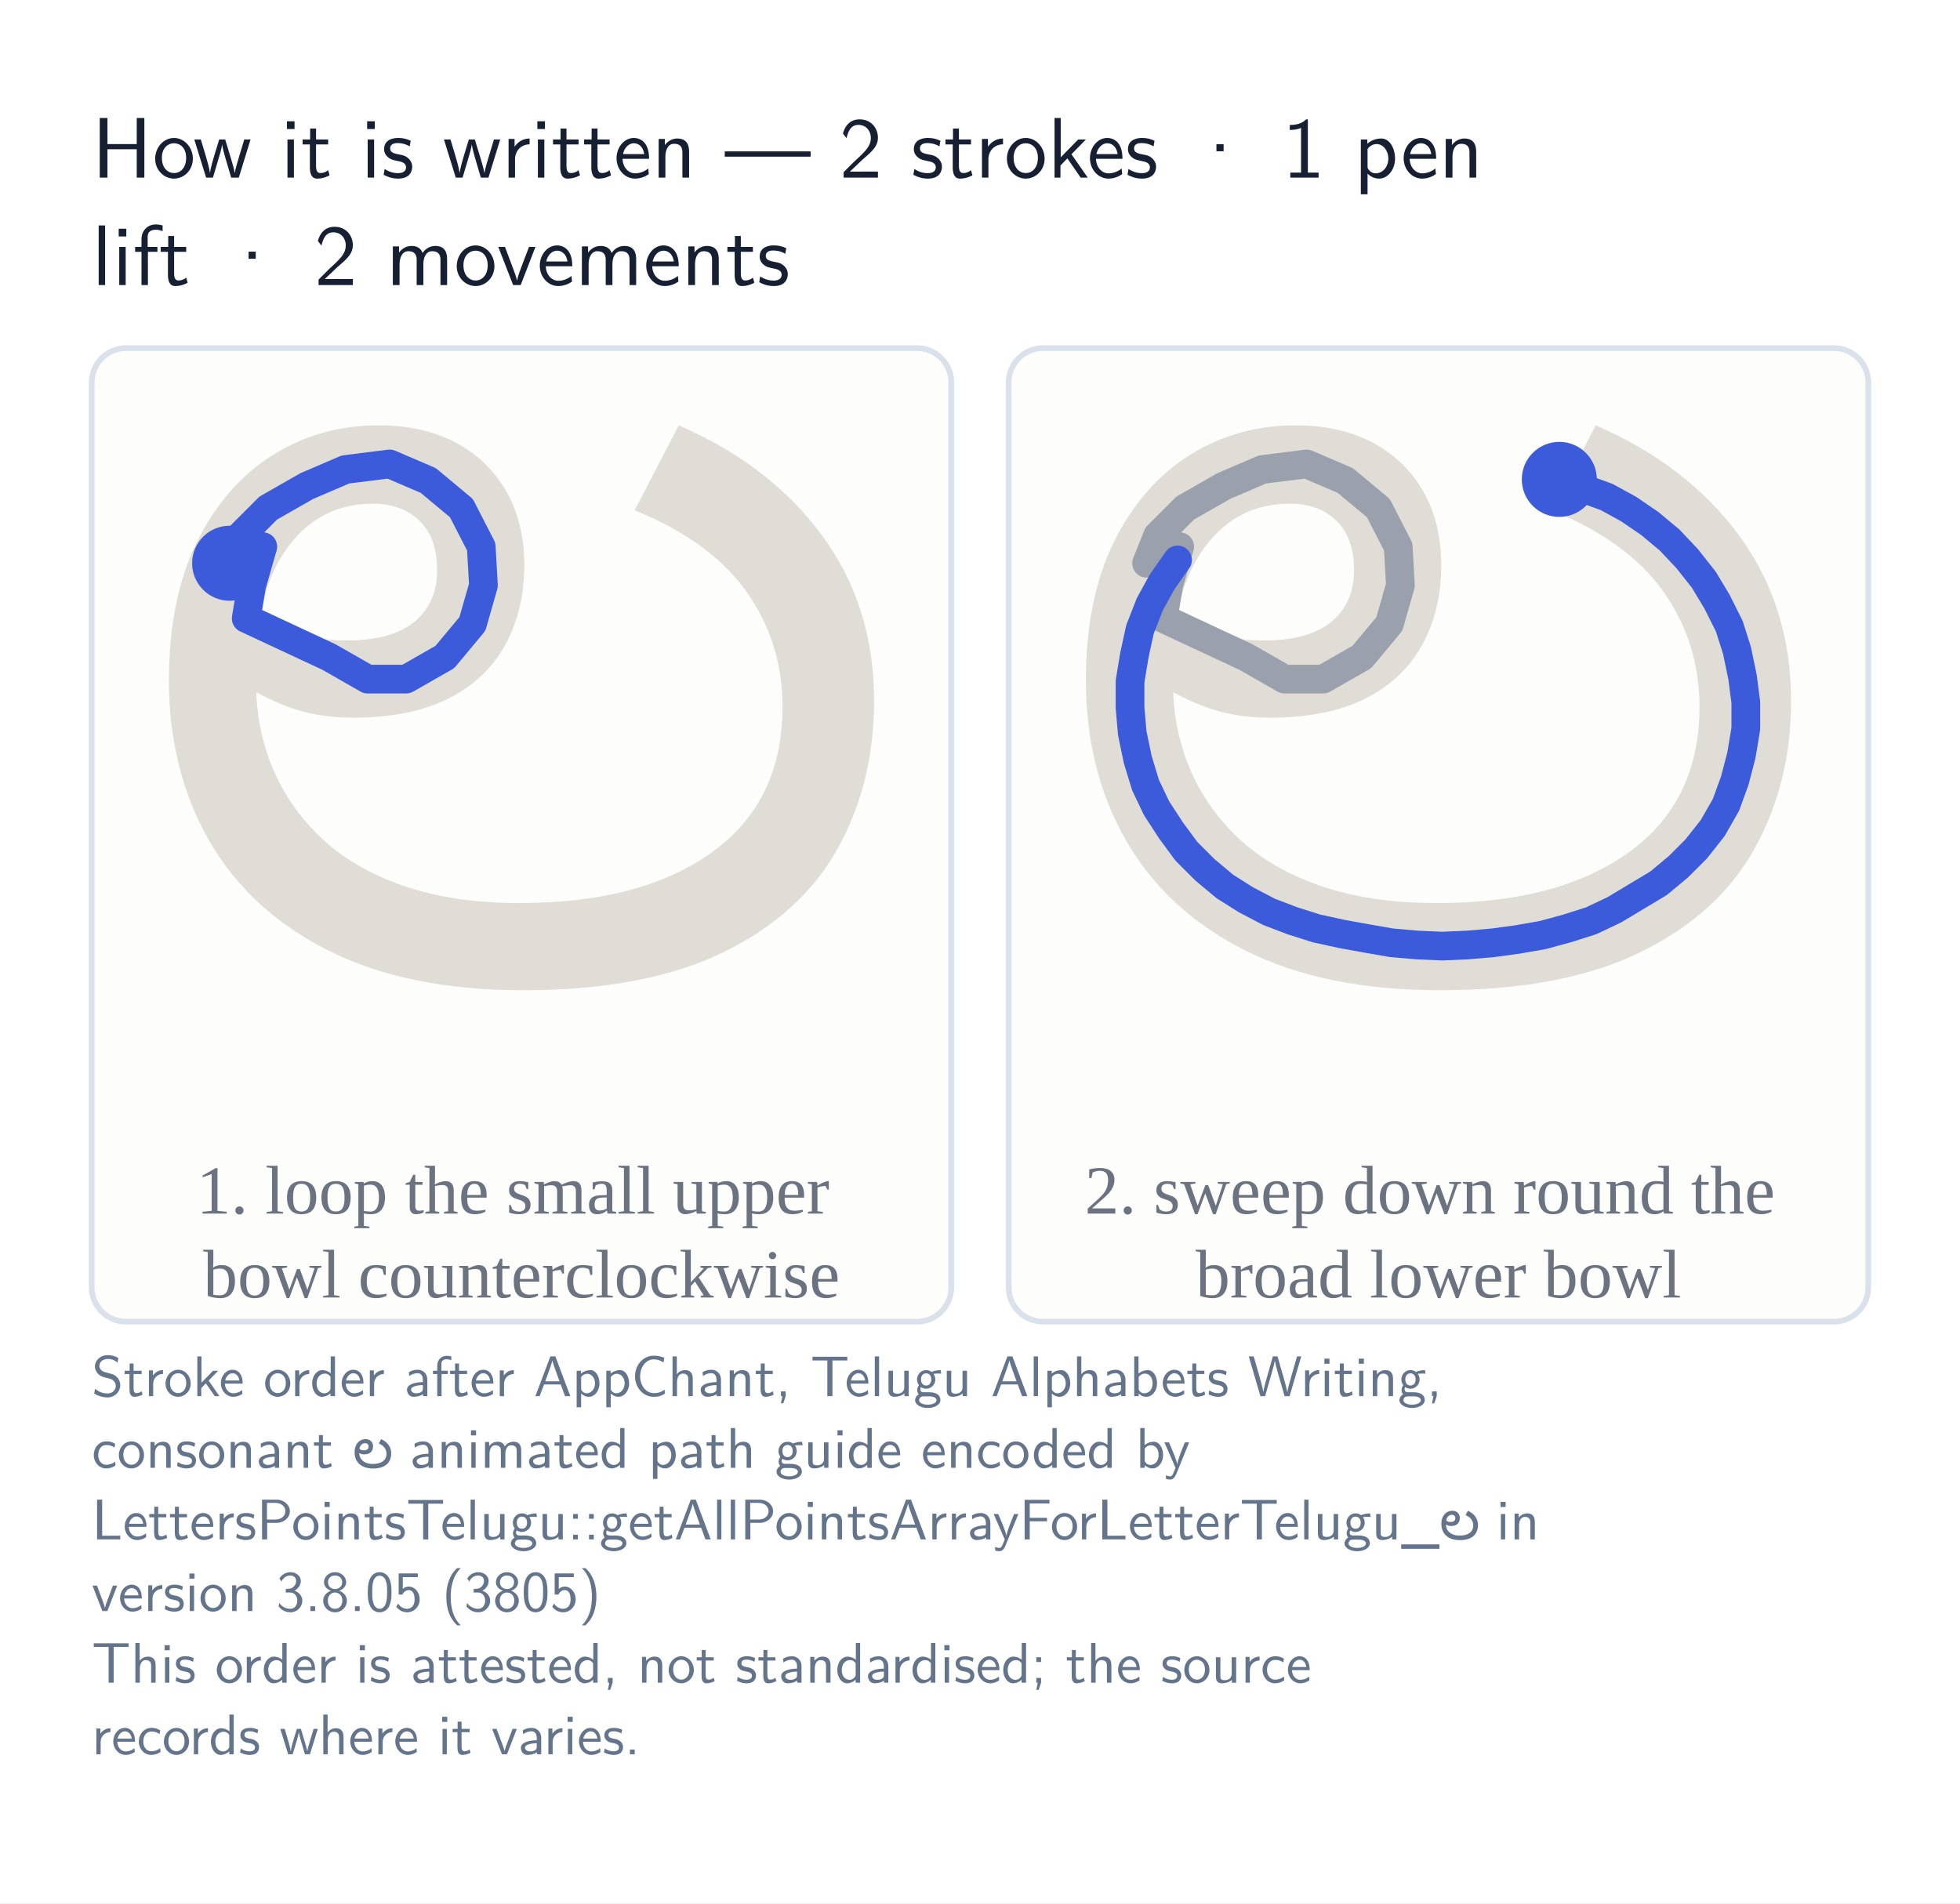
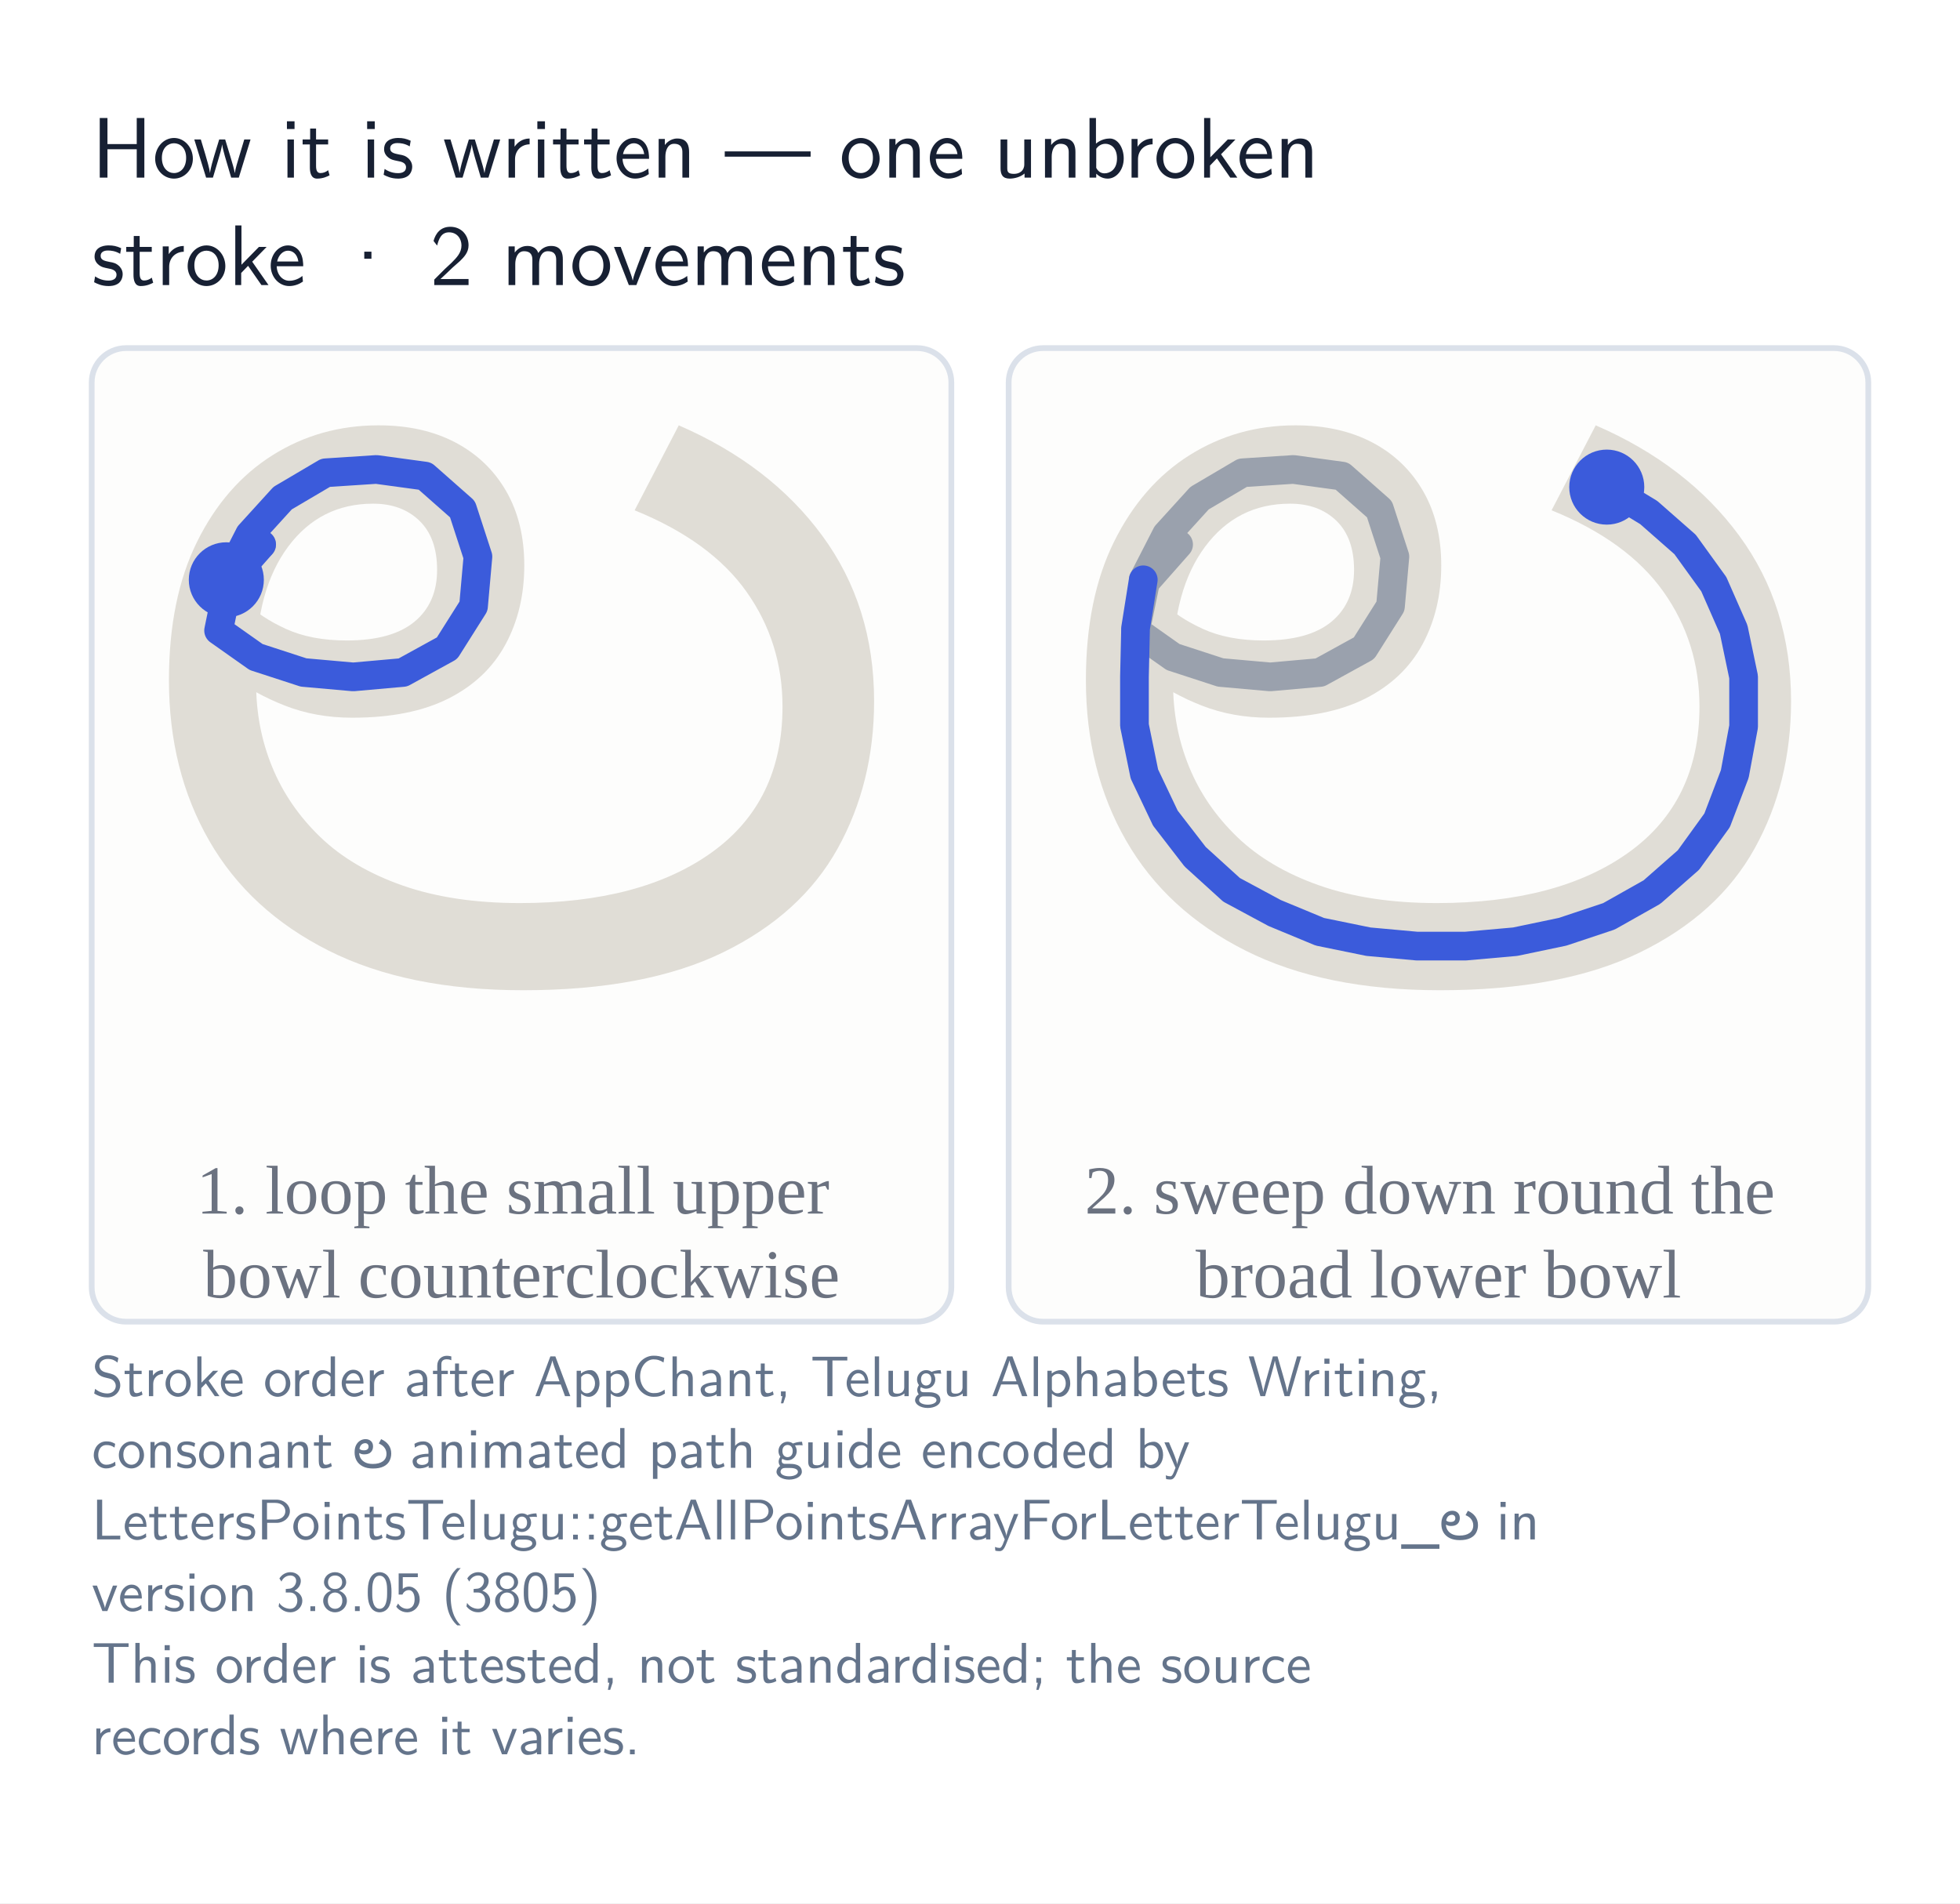
- <svg xmlns="http://www.w3.org/2000/svg" width="342" height="332.16" viewBox="0 0 342 332.16" role="img" aria-label="How to write ల: 2 strokes · 1 pen lift · 2 movements">
+ <svg xmlns="http://www.w3.org/2000/svg" width="342" height="332.16" viewBox="0 0 342 332.16" role="img" aria-label="How to write ల: one unbroken stroke · 2 movements">
  <rect x="0" y="0" width="342" height="332.16" fill="#ffffff" />
-   <text x="16" y="31" font-family="Latin Modern Sans, sans-serif" font-size="15" fill="#172033">How it is written — 2 strokes · 1 pen</text>
-   <text x="16" y="49.75" font-family="Latin Modern Sans, sans-serif" font-size="15" fill="#172033">lift · 2 movements</text>
+   <text x="16" y="31" font-family="Latin Modern Sans, sans-serif" font-size="15" fill="#172033">How it is written — one unbroken</text>
+   <text x="16" y="49.75" font-family="Latin Modern Sans, sans-serif" font-size="15" fill="#172033">stroke · 2 movements</text>
  <rect x="16" y="60.75" width="150" height="169.91" rx="6" fill="#fdfdfc" stroke="#dbe1ea" stroke-width="1" />
  <svg x="16" y="60.75" width="150" height="169.91" viewBox="-35 -570 779 882.4" preserveAspectRatio="xMidYMid meet" overflow="hidden">
    <g transform="scale(1,-1)">
      <path class="ductus__glyph" d="M356 -12Q251 -12 179.5 24Q108 60 71.5 123.5Q35 187 35 269Q35 343 60.5 394.5Q86 446 129 473Q172 500 225 500Q265 500 294.5 484.5Q324 469 340.5 440.5Q357 412 357 373Q357 333 340 301.5Q323 270 288.5 252.5Q254 235 201 235Q168 235 140 246Q112 257 91.5 273Q71 289 58 304L81 366Q89 355 103.5 340.5Q118 326 141 315.5Q164 305 196 305Q237 305 257.5 322Q278 339 278 369Q278 398 262 413.5Q246 429 220 429Q172 429 143 390Q114 351 114 284L114 266Q114 226 128.5 190.5Q143 155 172 127Q201 99 246.5 83Q292 67 353 67Q463 67 527 113Q591 159 591 245Q591 303 558.5 349Q526 395 457 423L497 500Q580 464 627 400Q674 336 674 250Q674 176 641 116.5Q608 57 537.5 22.5Q467 -12 356 -12Z" fill="#e0ddd6" fill-rule="nonzero" />
-       <path class="ductus__done" d="M120 390 L120 390" fill="none" stroke="#9aa1ad" stroke-width="26" stroke-linecap="round" stroke-linejoin="round" />
-       <path class="ductus__pen" d="M120 390 L110 355 L105 325 L180 290 L215 270 L250 270 L285 290 L310 320 L320 355 L318 390 L300 425 L270 450 L235 465 L195 460 L160 445 L125 425 L100 400 L90 375" fill="none" stroke="#3b5bdb" stroke-width="26" stroke-linecap="round" stroke-linejoin="round" />
-       <circle class="ductus__tip" cx="90" cy="375" r="34" fill="#3b5bdb" />
+       <path class="ductus__done" d="M119 392 L119 392" fill="none" stroke="#9aa1ad" stroke-width="26" stroke-linecap="round" stroke-linejoin="round" />
+       <path class="ductus__pen" d="M119 392 L89 358 L80 314 L114 290 L157 276 L202 272 L247 276 L287 298 L311 336 L315 381 L301 424 L267 454 L223 460 L177 457 L138 434 L108 401 L87 360" fill="none" stroke="#3b5bdb" stroke-width="26" stroke-linecap="round" stroke-linejoin="round" />
+       <circle class="ductus__tip" cx="87" cy="360" r="34" fill="#3b5bdb" />
    </g>
    <text class="ductus__caption" x="354.5" y="214.4" text-anchor="middle" font-size="62.4" fill="#6b7280">
      <tspan x="354.5" y="214.4">1. loop the small upper</tspan>
      <tspan x="354.5" y="290.5">bowl counterclockwise</tspan>
    </text>
  </svg>
  <rect x="176" y="60.75" width="150" height="169.91" rx="6" fill="#fdfdfc" stroke="#dbe1ea" stroke-width="1" />
  <svg x="176" y="60.75" width="150" height="169.91" viewBox="-35 -570 779 882.4" preserveAspectRatio="xMidYMid meet" overflow="hidden">
    <g transform="scale(1,-1)">
      <path class="ductus__glyph" d="M356 -12Q251 -12 179.5 24Q108 60 71.5 123.5Q35 187 35 269Q35 343 60.5 394.5Q86 446 129 473Q172 500 225 500Q265 500 294.5 484.5Q324 469 340.5 440.5Q357 412 357 373Q357 333 340 301.5Q323 270 288.5 252.5Q254 235 201 235Q168 235 140 246Q112 257 91.5 273Q71 289 58 304L81 366Q89 355 103.5 340.5Q118 326 141 315.5Q164 305 196 305Q237 305 257.5 322Q278 339 278 369Q278 398 262 413.5Q246 429 220 429Q172 429 143 390Q114 351 114 284L114 266Q114 226 128.5 190.5Q143 155 172 127Q201 99 246.5 83Q292 67 353 67Q463 67 527 113Q591 159 591 245Q591 303 558.5 349Q526 395 457 423L497 500Q580 464 627 400Q674 336 674 250Q674 176 641 116.5Q608 57 537.5 22.5Q467 -12 356 -12Z" fill="#e0ddd6" fill-rule="nonzero" />
-       <path class="ductus__done" d="M120 390 L110 355 L105 325 L180 290 L215 270 L250 270 L285 290 L310 320 L320 355 L318 390 L300 425 L270 450 L235 465 L195 460 L160 445 L125 425 L100 400 L90 375" fill="none" stroke="#9aa1ad" stroke-width="26" stroke-linecap="round" stroke-linejoin="round" />
-       <path class="ductus__done" d="M118 378 L118 378" fill="none" stroke="#9aa1ad" stroke-width="26" stroke-linecap="round" stroke-linejoin="round" />
-       <path class="ductus__pen" d="M118 378 L104 358 L93 338 L84 315 L79 292 L75 268 L75 244 L77 221 L82 197 L89 174 L99 153 L112 133 L126 114 L143 97 L161 82 L180 70 L201 59 L222 51 L244 44 L267 39 L289 35 L312 31 L335 29 L358 28 L381 29 L404 31 L426 34 L449 38 L471 44 L493 51 L514 61 L534 73 L554 85 L572 100 L588 116 L603 135 L615 156 L623 178 L629 201 L633 225 L633 249 L630 272 L625 296 L618 318 L607 340 L595 360 L580 379 L564 396 L546 411 L527 424 L507 435 L485 443 L464 451" fill="none" stroke="#3b5bdb" stroke-width="26" stroke-linecap="round" stroke-linejoin="round" />
-       <circle class="ductus__tip" cx="464" cy="451" r="34" fill="#3b5bdb" />
+       <path class="ductus__done" d="M119 392 L89 358 L80 314 L114 290 L157 276 L202 272 L247 276 L287 298 L311 336 L315 381 L301 424 L267 454 L223 460 L177 457 L138 434 L108 401 L87 360 L87 360" fill="none" stroke="#9aa1ad" stroke-width="26" stroke-linecap="round" stroke-linejoin="round" />
+       <path class="ductus__pen" d="M87 360 L80 316 L79 272 L79 228 L88 184 L107 144 L134 109 L167 79 L206 58 L247 41 L291 32 L335 28 L379 28 L424 32 L467 41 L509 55 L548 77 L581 106 L607 142 L623 184 L631 227 L631 272 L622 315 L604 356 L578 392 L545 421 L507 444" fill="none" stroke="#3b5bdb" stroke-width="26" stroke-linecap="round" stroke-linejoin="round" />
+       <circle class="ductus__tip" cx="507" cy="444" r="34" fill="#3b5bdb" />
    </g>
    <text class="ductus__caption" x="354.5" y="214.4" text-anchor="middle" font-size="62.4" fill="#6b7280">
      <tspan x="354.5" y="214.4">2. sweep down round the</tspan>
      <tspan x="354.5" y="290.5">broad lower bowl</tspan>
    </text>
  </svg>
  <text x="16" y="243.66" font-family="Latin Modern Sans, sans-serif" font-size="10" fill="#64748b">Stroke order after AppChant, Telugu Alphabets Writing,</text>
  <text x="16" y="256.16" font-family="Latin Modern Sans, sans-serif" font-size="10" fill="#64748b">consonant ల animated path guide encoded by</text>
  <text x="16" y="268.66" font-family="Latin Modern Sans, sans-serif" font-size="10" fill="#64748b">LettersPointsTelugu::getAllPointsArrayForLetterTelugu_ల in</text>
  <text x="16" y="281.16" font-family="Latin Modern Sans, sans-serif" font-size="10" fill="#64748b">version 3.8.05 (3805)</text>
  <text x="16" y="293.66" font-family="Latin Modern Sans, sans-serif" font-size="10" fill="#64748b">This order is attested, not standardised; the source</text>
  <text x="16" y="306.16" font-family="Latin Modern Sans, sans-serif" font-size="10" fill="#64748b">records where it varies.</text>
</svg>
